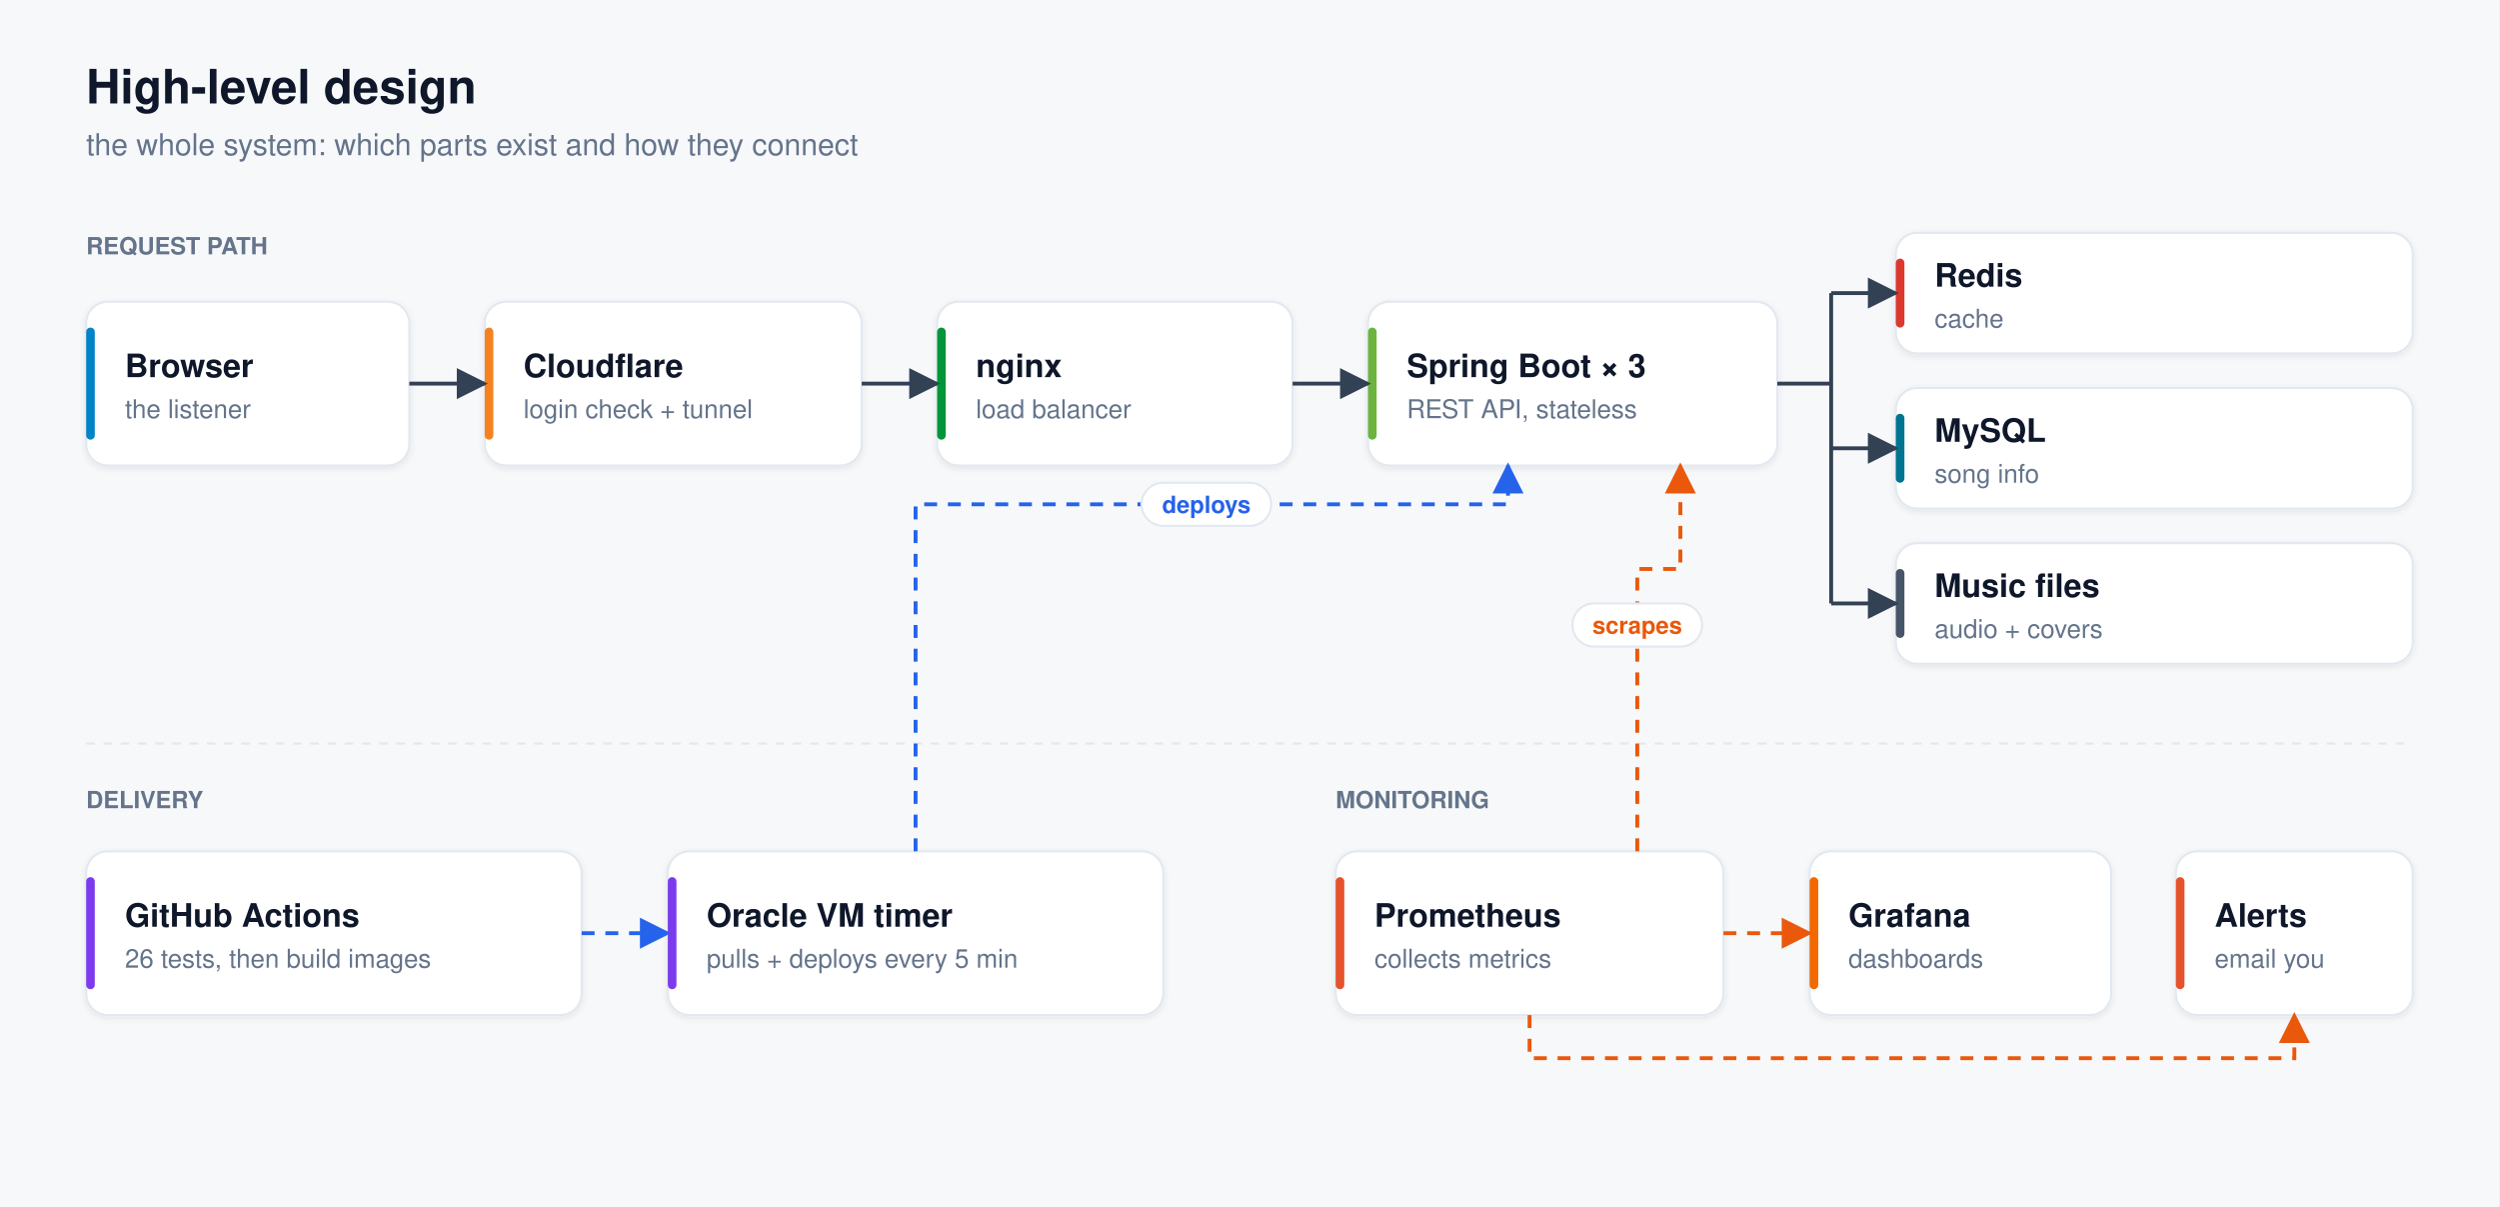
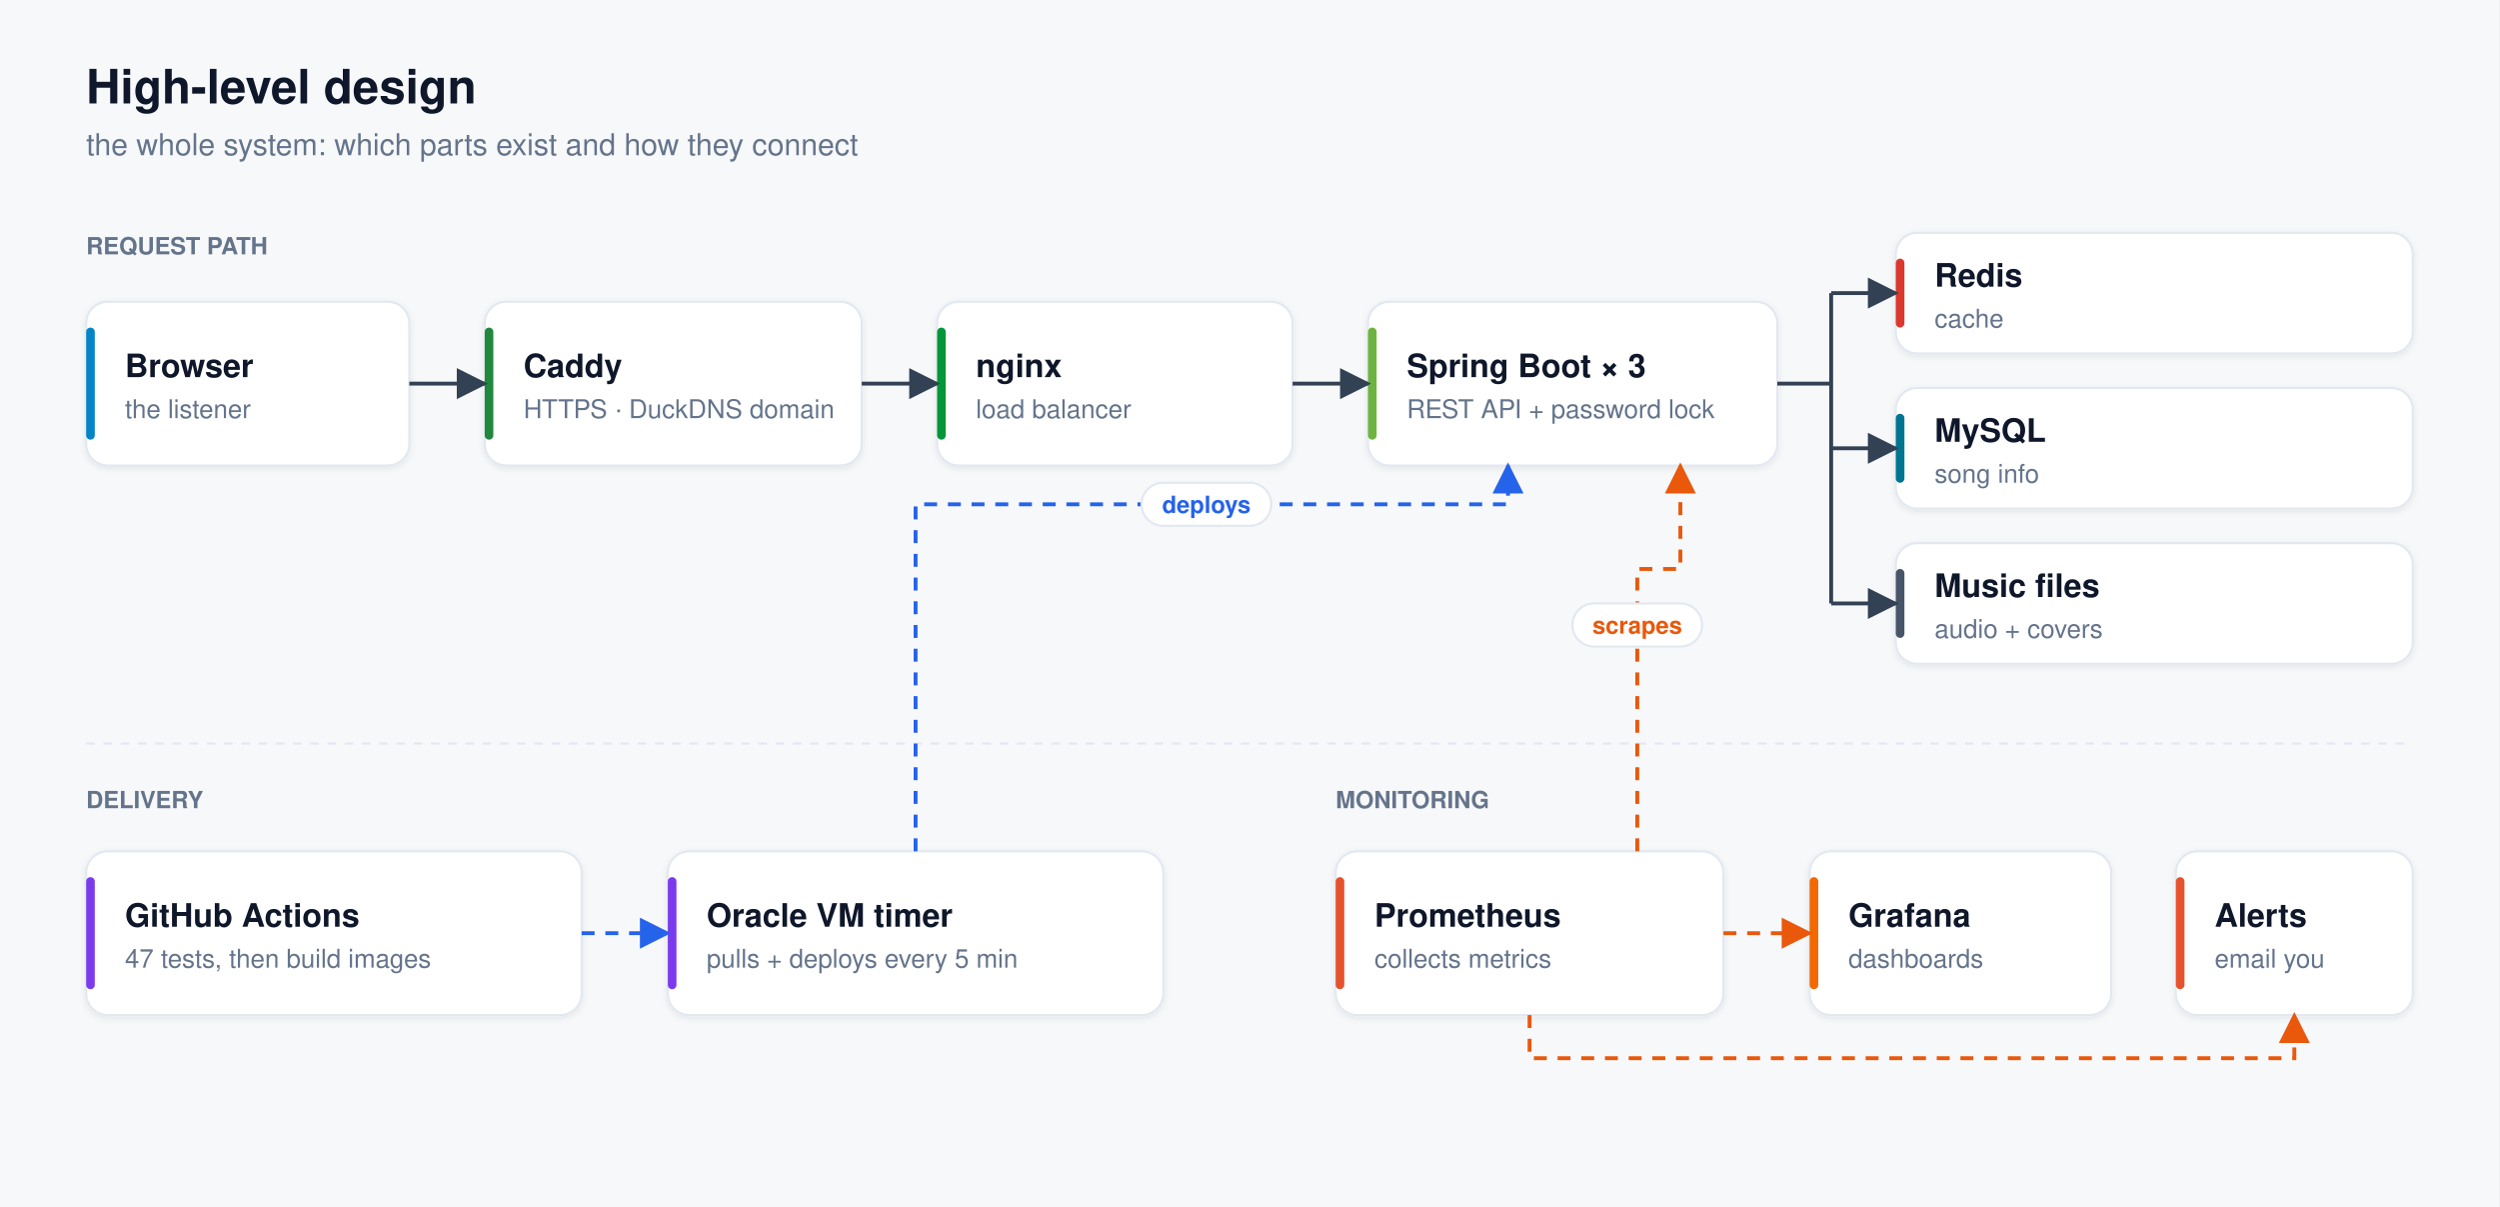
<svg xmlns="http://www.w3.org/2000/svg" viewBox="0 0 1160 560" width="1160" height="560" font-family="-apple-system, 'Segoe UI', Helvetica, Arial, sans-serif">
  <defs>
    <filter id="sh" x="-10%" y="-10%" width="120%" height="130%">
      <feDropShadow dx="0" dy="1" stdDeviation="1.5" flood-color="#0f172a" flood-opacity="0.08" />
    </filter>
    <marker id="ar" viewBox="0 0 10 10" refX="9" refY="5" markerWidth="8" markerHeight="8" orient="auto-start-reverse">
      <path d="M0,0 L10,5 L0,10 z" fill="#334155" />
    </marker>
    <marker id="arO" viewBox="0 0 10 10" refX="9" refY="5" markerWidth="8" markerHeight="8" orient="auto-start-reverse">
      <path d="M0,0 L10,5 L0,10 z" fill="#ea580c" />
    </marker>
    <marker id="arB" viewBox="0 0 10 10" refX="9" refY="5" markerWidth="8" markerHeight="8" orient="auto-start-reverse">
      <path d="M0,0 L10,5 L0,10 z" fill="#2563eb" />
    </marker>
  </defs>
  <rect width="1160" height="560" fill="#f7f8fa" />
  <text x="40" y="48" font-size="22" fill="#0f172a" font-weight="800" text-anchor="start" xml:space="preserve">High-level design</text>
  <text x="40" y="72" font-size="14" fill="#64748b" font-weight="400" text-anchor="start" xml:space="preserve">the whole system: which parts exist and how they connect</text>
  <text x="40" y="118" font-size="11" fill="#64748b" font-weight="700" text-anchor="start" xml:space="preserve">REQUEST PATH</text>
  <rect x="40" y="140" width="150" height="76" rx="10" fill="#fff" stroke="#e2e8f0" filter="url(#sh)" />
  <rect x="40" y="152" width="4" height="52" rx="2" fill="#0284c7" />
  <text x="58" y="175.0" font-size="15" fill="#0f172a" font-weight="700" text-anchor="start" xml:space="preserve">Browser</text>
  <text x="58" y="194.0" font-size="12" fill="#64748b" font-weight="400" text-anchor="start" xml:space="preserve">the listener</text>
  <rect x="225" y="140" width="175" height="76" rx="10" fill="#fff" stroke="#e2e8f0" filter="url(#sh)" />
-   <rect x="225" y="152" width="4" height="52" rx="2" fill="#f6821f" />
-   <text x="243" y="175.0" font-size="15" fill="#0f172a" font-weight="700" text-anchor="start" xml:space="preserve">Cloudflare</text>
-   <text x="243" y="194.0" font-size="12" fill="#64748b" font-weight="400" text-anchor="start" xml:space="preserve">login check + tunnel</text>
+   <rect x="225" y="152" width="4" height="52" rx="2" fill="#1f883d" />
+   <text x="243" y="175.0" font-size="15" fill="#0f172a" font-weight="700" text-anchor="start" xml:space="preserve">Caddy</text>
+   <text x="243" y="194.0" font-size="12" fill="#64748b" font-weight="400" text-anchor="start" xml:space="preserve">HTTPS · DuckDNS domain</text>
  <rect x="435" y="140" width="165" height="76" rx="10" fill="#fff" stroke="#e2e8f0" filter="url(#sh)" />
  <rect x="435" y="152" width="4" height="52" rx="2" fill="#009639" />
  <text x="453" y="175.0" font-size="15" fill="#0f172a" font-weight="700" text-anchor="start" xml:space="preserve">nginx</text>
  <text x="453" y="194.0" font-size="12" fill="#64748b" font-weight="400" text-anchor="start" xml:space="preserve">load balancer</text>
  <rect x="635" y="140" width="190" height="76" rx="10" fill="#fff" stroke="#e2e8f0" filter="url(#sh)" />
  <rect x="635" y="152" width="4" height="52" rx="2" fill="#6db33f" />
  <text x="653" y="175.0" font-size="15" fill="#0f172a" font-weight="700" text-anchor="start" xml:space="preserve">Spring Boot × 3</text>
-   <text x="653" y="194.0" font-size="12" fill="#64748b" font-weight="400" text-anchor="start" xml:space="preserve">REST API, stateless</text>
+   <text x="653" y="194.0" font-size="12" fill="#64748b" font-weight="400" text-anchor="start" xml:space="preserve">REST API + password lock</text>
  <rect x="880" y="108" width="240" height="56" rx="10" fill="#fff" stroke="#e2e8f0" filter="url(#sh)" />
  <rect x="880" y="120" width="4" height="32" rx="2" fill="#dc382d" />
  <text x="898" y="133.0" font-size="15" fill="#0f172a" font-weight="700" text-anchor="start" xml:space="preserve">Redis</text>
  <text x="898" y="152.0" font-size="12" fill="#64748b" font-weight="400" text-anchor="start" xml:space="preserve">cache</text>
  <rect x="880" y="180" width="240" height="56" rx="10" fill="#fff" stroke="#e2e8f0" filter="url(#sh)" />
  <rect x="880" y="192" width="4" height="32" rx="2" fill="#00758f" />
  <text x="898" y="205.0" font-size="15" fill="#0f172a" font-weight="700" text-anchor="start" xml:space="preserve">MySQL</text>
  <text x="898" y="224.0" font-size="12" fill="#64748b" font-weight="400" text-anchor="start" xml:space="preserve">song info</text>
  <rect x="880" y="252" width="240" height="56" rx="10" fill="#fff" stroke="#e2e8f0" filter="url(#sh)" />
  <rect x="880" y="264" width="4" height="32" rx="2" fill="#475569" />
  <text x="898" y="277.0" font-size="15" fill="#0f172a" font-weight="700" text-anchor="start" xml:space="preserve">Music files</text>
  <text x="898" y="296.0" font-size="12" fill="#64748b" font-weight="400" text-anchor="start" xml:space="preserve">audio + covers</text>
  <path d="M190,178.0 H225" fill="none" stroke="#334155" stroke-width="1.8" marker-end="url(#ar)" />
  <path d="M400,178.0 H435" fill="none" stroke="#334155" stroke-width="1.8" marker-end="url(#ar)" />
  <path d="M600,178.0 H635" fill="none" stroke="#334155" stroke-width="1.8" marker-end="url(#ar)" />
  <path d="M825,178.0 H850 M850,136 V280" fill="none" stroke="#334155" stroke-width="1.8" />
  <path d="M850,136 H880" fill="none" stroke="#334155" stroke-width="1.8" marker-end="url(#ar)" />
  <path d="M850,208 H880" fill="none" stroke="#334155" stroke-width="1.8" marker-end="url(#ar)" />
  <path d="M850,280 H880" fill="none" stroke="#334155" stroke-width="1.8" marker-end="url(#ar)" />
  <line x1="40" y1="345" x2="1120" y2="345" stroke="#e2e8f0" stroke-dasharray="4 4" />
  <text x="40" y="375" font-size="11" fill="#64748b" font-weight="700" text-anchor="start" xml:space="preserve">DELIVERY</text>
  <text x="620" y="375" font-size="11" fill="#64748b" font-weight="700" text-anchor="start" xml:space="preserve">MONITORING</text>
  <rect x="40" y="395" width="230" height="76" rx="10" fill="#fff" stroke="#e2e8f0" filter="url(#sh)" />
  <rect x="40" y="407" width="4" height="52" rx="2" fill="#7c3aed" />
  <text x="58" y="430.0" font-size="15" fill="#0f172a" font-weight="700" text-anchor="start" xml:space="preserve">GitHub Actions</text>
-   <text x="58" y="449.0" font-size="12" fill="#64748b" font-weight="400" text-anchor="start" xml:space="preserve">26 tests, then build images</text>
+   <text x="58" y="449.0" font-size="12" fill="#64748b" font-weight="400" text-anchor="start" xml:space="preserve">47 tests, then build images</text>
  <rect x="310" y="395" width="230" height="76" rx="10" fill="#fff" stroke="#e2e8f0" filter="url(#sh)" />
  <rect x="310" y="407" width="4" height="52" rx="2" fill="#7c3aed" />
  <text x="328" y="430.0" font-size="15" fill="#0f172a" font-weight="700" text-anchor="start" xml:space="preserve">Oracle VM timer</text>
  <text x="328" y="449.0" font-size="12" fill="#64748b" font-weight="400" text-anchor="start" xml:space="preserve">pulls + deploys every 5 min</text>
  <path d="M270,433.0 H310" fill="none" stroke="#2563eb" stroke-width="1.8" stroke-dasharray="6 5" marker-end="url(#arB)" />
  <path d="M425,395 V234 H700 V216" fill="none" stroke="#2563eb" stroke-width="1.8" stroke-dasharray="6 5" marker-end="url(#arB)" />
  <rect x="529.9" y="224" width="60.2" height="20" rx="10" fill="#fff" stroke="#e2e8f0" />
  <text x="560" y="238" font-size="11" fill="#2563eb" font-weight="700" text-anchor="middle" xml:space="preserve">deploys</text>
  <rect x="620" y="395" width="180" height="76" rx="10" fill="#fff" stroke="#e2e8f0" filter="url(#sh)" />
  <rect x="620" y="407" width="4" height="52" rx="2" fill="#e6522c" />
  <text x="638" y="430.0" font-size="15" fill="#0f172a" font-weight="700" text-anchor="start" xml:space="preserve">Prometheus</text>
  <text x="638" y="449.0" font-size="12" fill="#64748b" font-weight="400" text-anchor="start" xml:space="preserve">collects metrics</text>
  <rect x="840" y="395" width="140" height="76" rx="10" fill="#fff" stroke="#e2e8f0" filter="url(#sh)" />
  <rect x="840" y="407" width="4" height="52" rx="2" fill="#f46800" />
  <text x="858" y="430.0" font-size="15" fill="#0f172a" font-weight="700" text-anchor="start" xml:space="preserve">Grafana</text>
  <text x="858" y="449.0" font-size="12" fill="#64748b" font-weight="400" text-anchor="start" xml:space="preserve">dashboards</text>
  <rect x="1010" y="395" width="110" height="76" rx="10" fill="#fff" stroke="#e2e8f0" filter="url(#sh)" />
  <rect x="1010" y="407" width="4" height="52" rx="2" fill="#e6522c" />
  <text x="1028" y="430.0" font-size="15" fill="#0f172a" font-weight="700" text-anchor="start" xml:space="preserve">Alerts</text>
  <text x="1028" y="449.0" font-size="12" fill="#64748b" font-weight="400" text-anchor="start" xml:space="preserve">email you</text>
  <path d="M760,395 V264 H780 V216" fill="none" stroke="#ea580c" stroke-width="1.8" stroke-dasharray="6 5" marker-end="url(#arO)" />
  <rect x="729.9" y="280" width="60.2" height="20" rx="10" fill="#fff" stroke="#e2e8f0" />
  <text x="760" y="294" font-size="11" fill="#ea580c" font-weight="700" text-anchor="middle" xml:space="preserve">scrapes</text>
  <path d="M800,433.0 H840" fill="none" stroke="#ea580c" stroke-width="1.8" stroke-dasharray="6 5" marker-end="url(#arO)" />
  <path d="M710,471 V491 H1065 V471" fill="none" stroke="#ea580c" stroke-width="1.8" stroke-dasharray="6 5" marker-end="url(#arO)" />
</svg>
